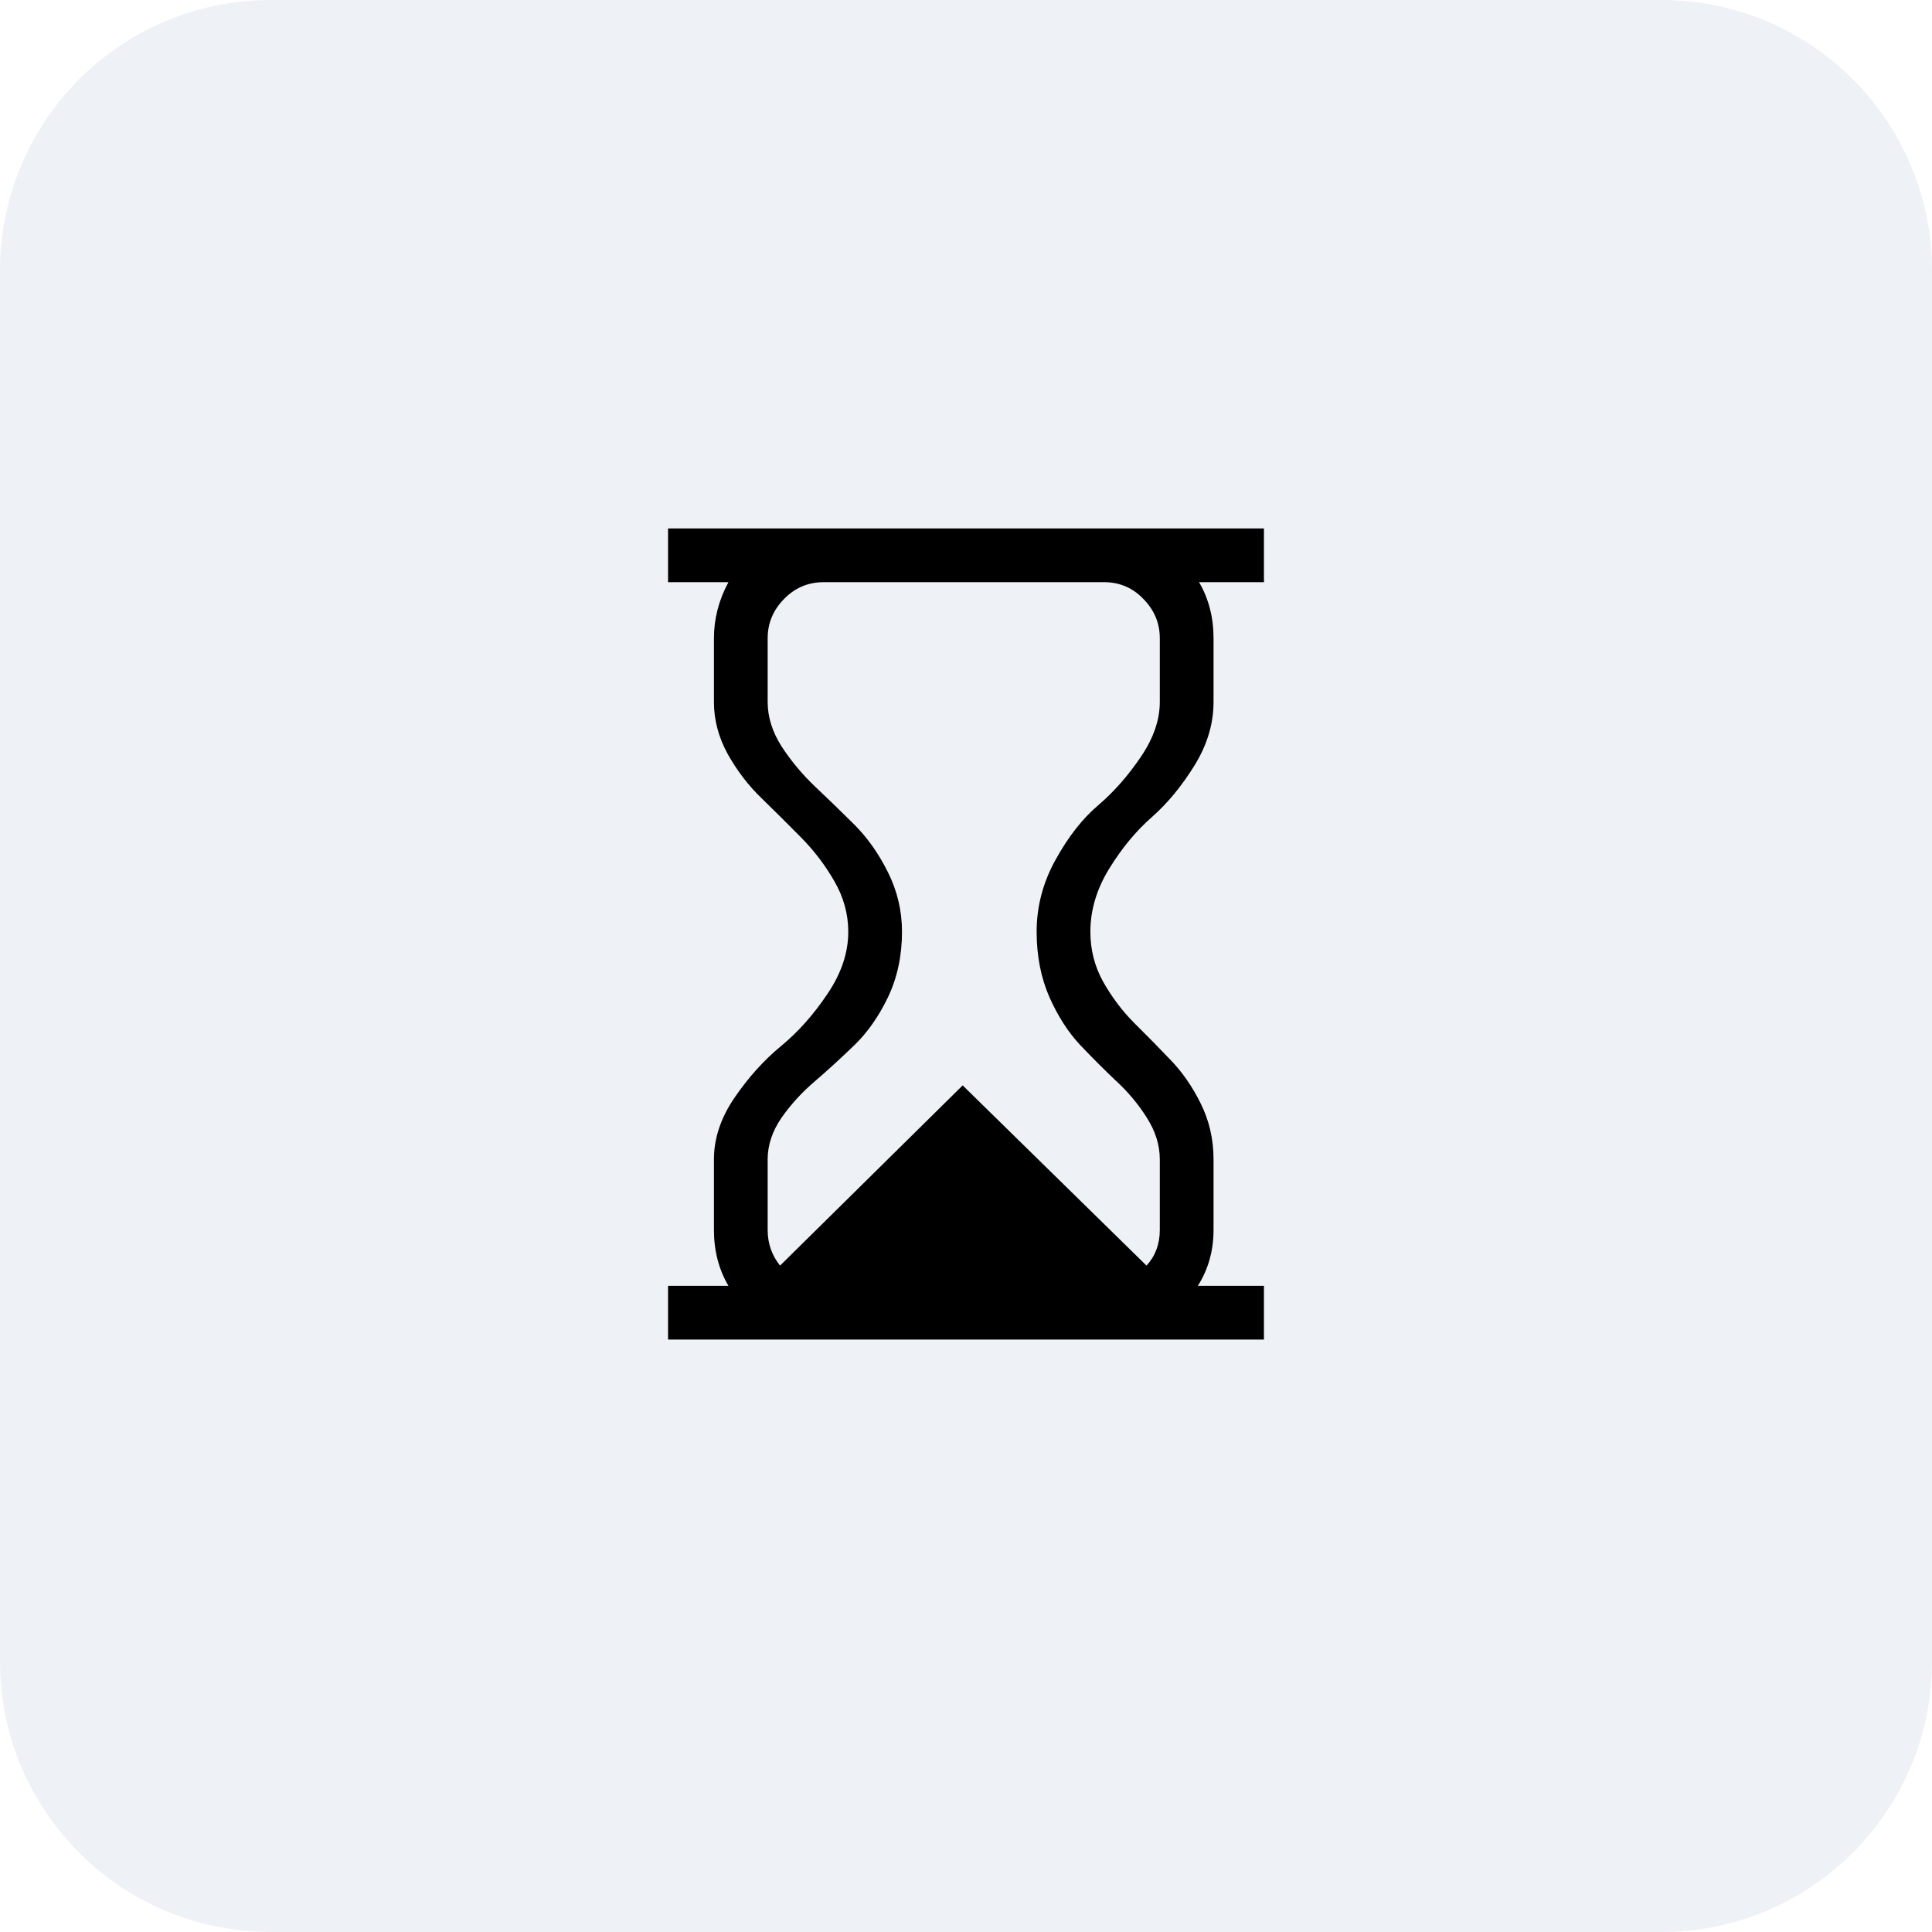
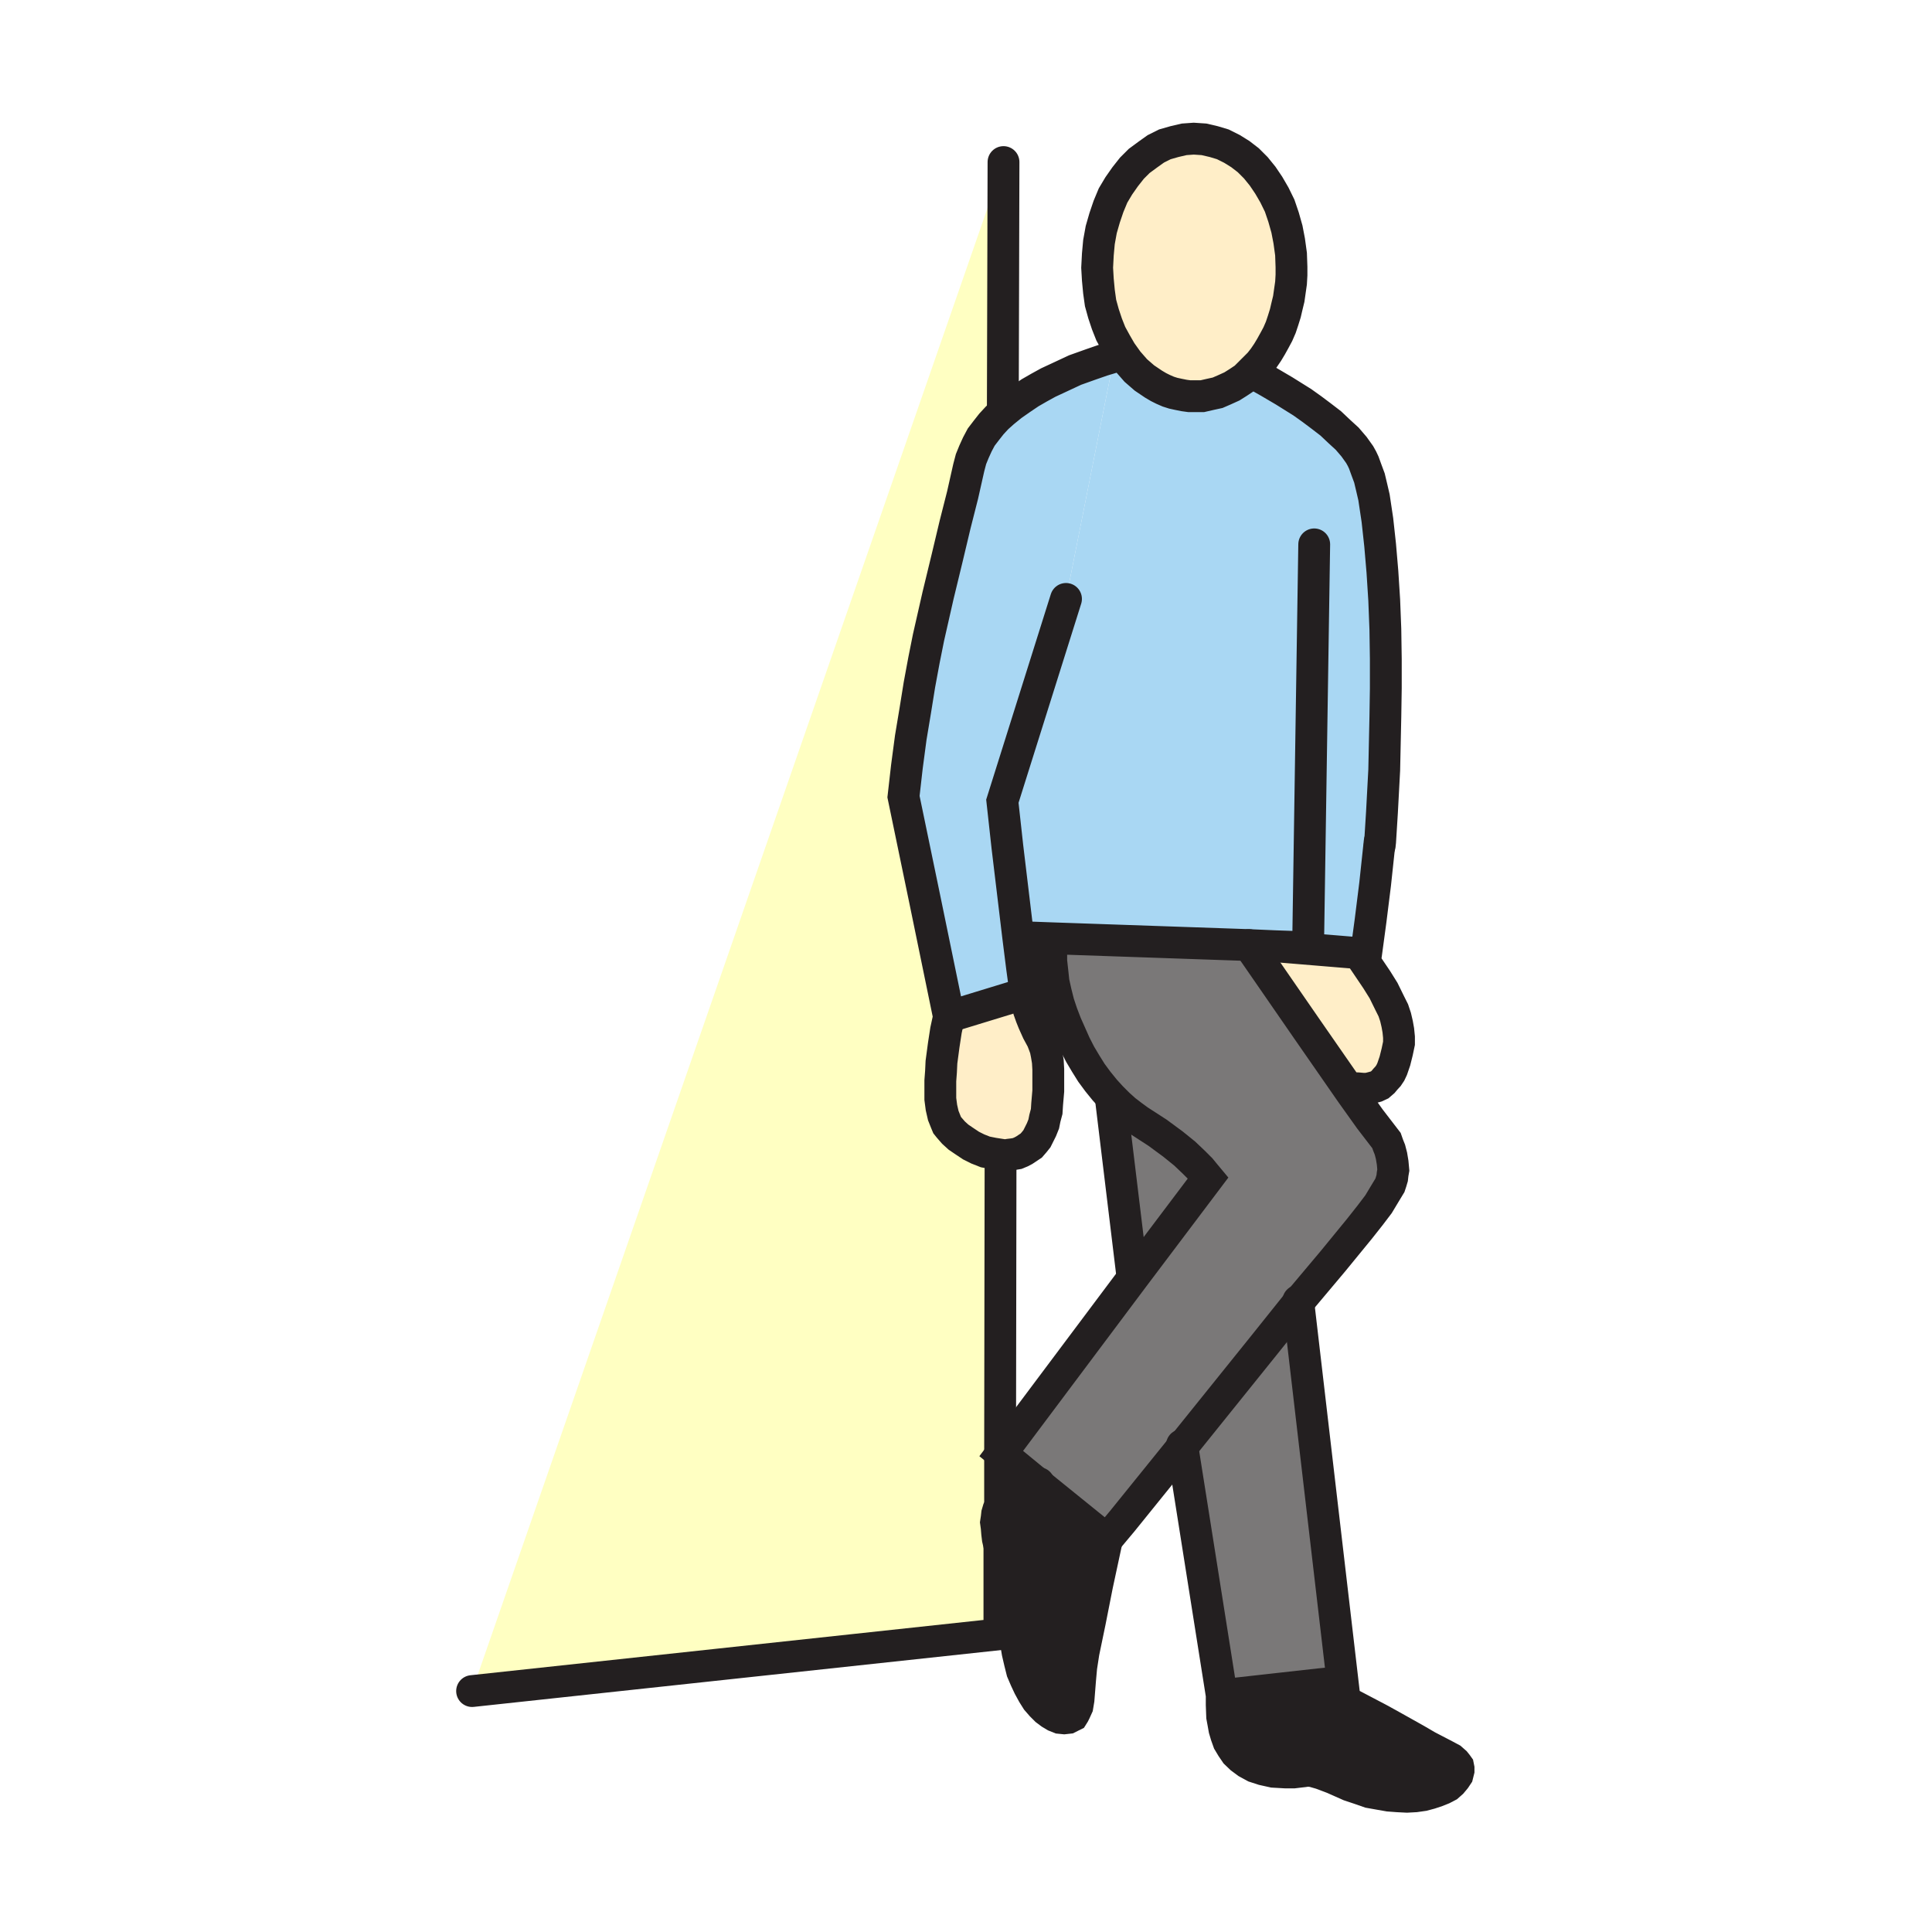
- <svg xmlns="http://www.w3.org/2000/svg" viewBox="0 0 100 100" role="img" aria-label="לחכות">
-   <rect width="100" height="100" rx="14" fill="#eef2f6" />
-   <text x="50" y="52" font-size="58" text-anchor="middle" dominant-baseline="central">⌛</text>
+ <svg xmlns="http://www.w3.org/2000/svg" viewBox="0 0 850 850" role="img" aria-label="לחכות">
+   <style>.st0{fill:#ffffc2}.st1{fill:#231f20}.st2{fill:#7a7878}.st3{fill:#ffeec8}.st4{fill:#a9d7f3}.st5{fill:none;stroke:#231f20;stroke-width:14;stroke-linecap:round;stroke-miterlimit:10}</style>
+   <path class="st0" d="M441.2 179.8l.3 1.5-2.8 2.5-2.5 2.7-2.2 2.8-2.3 3-1.7 3.2-1.5 3.3-1.3 3.2-1 3.8-2.7 12-3.3 13-3.5 14.7-4 16.5-4.2 18.5-2 10-2 10.8-1.8 11.2-2 12-1.7 12.8-1.5 13.2 9.5 45.8 10.5 51-1.3 6-1 6.5-1 7.5-.2 4.2-.3 4v8l.5 3.8.8 3.5 1.2 3 .5 1.2.8 1 2 2.3 2.2 2 2.5 1.7 3 2 3 1.5 3.3 1.3 3.5.7 3.2.5v.8l-.2 130.7v23.3l-.8 1.5-.5 1.7-.2 1.8-.3 2 .3 2.2.2 2.5.3 2.5.7 3v39l-232 25L441.5 71.3z" />
+   <path class="st1" d="M617.5 762.3l5.7 3.2 4.8 2.8 7.7 4 2.8 1.5 1.7 1.5.8 1 .5.7.2 1v1l-.5 2-1 1.5-1.5 1.8-1.7 1.5-2.3 1.2-2.5 1-3 1-3 .8-3.5.5-3.7.2-4-.2-4-.3-4-.7-4.5-.8-4.3-1.5-4.5-1.5-7.2-3.2-5.3-2-3.5-1-2.2-.3-2 .3-1.8.2-2.5.3h-3.7l-5.3-.3-4.5-1-3.7-1.2-3.3-1.8-2.7-2-2.3-2.2-1.7-2.5-1.5-2.5-1-2.8-.8-2.7-.5-2.8-.5-2.7-.2-5.3v-4.2l43-4.8.2 1.8 14 7.2 12 6.3 5.8 3.2zM440 662.8l1.2-2.3 2-1.7 2-1.5 2.3-1 2.2-1 2.5-1 4.5-1.5 30.3 24.5-4.3 20-3.2 16.2-2.8 13.5-1 6.5-.5 5.5-.7 8.8-.5 3-1 2.2-.5 1-.5.8-1 .5-1 .5-1.8.2-2-.2-2-.8-2-1.2-2-1.5-2-2-2-2.3-1.7-2.7-1.8-3.3-1.5-3.2-1.5-3.5-1-4-1-4.3-.7-4.2-.3-4.5V700l-.2-3.5-.8-2.5-.7-1.5-1-1.7-1.3-2.3-1.2-3.5-1.8-5-.7-3-.3-2.5-.2-2.5-.3-2.2.3-2 .2-1.8.5-1.7z" />
+   <path class="st2" d="M590.7 740l-10.2 1-43 4.8-17.3-109.3L556 592l15.2-19 10.5 90zM531.5 518.3l-32.8 43.5-.5-.3-9.5-78.5.3-.2 3 3 3 2.7 3 2.3 3 2.2 8.2 5.3 6.8 5 5.2 4.2 4 3.8 3 3 1.8 2.2z" />
+   <path class="st2" d="M571.2 573L556 592l-35.8 44.5-26.5 32.8-6.7 8-30.3-24.5-16.2-13.3 58.2-77.7 32.8-43.5-1.5-1.8-1.8-2.2-3-3-4-3.8-5.2-4.2-6.8-5-8.2-5.3-3-2.2-3-2.3-3-2.7-3-3-3-3.3-3-3.7-2.8-3.8-2.5-4-2.5-4.2-2.2-4.3-2-4.5-2-4.5-1.8-4.7-1.5-4.5-1.2-4.8-1-4.5-.5-4.7-.5-4.5V414l.2-1.2 86.8 3 25.7 37.2 19.3 27.8 8.2 11.5 7.3 9.5.7 2 .8 2 .7 2.7.5 3 .3 3.3-.3 1.7-.2 1.8-.5 1.7-.5 1.5-2.3 3.8-2.7 4.5-3.8 5-4.5 5.7-11.7 14.3z" />
+   <path class="st3" d="M600.5 423.3l2.5 3.7 2.7 4 3 4.8 2.8 5.7 1.5 3 1 3 .7 3 .5 2.8.3 3v2.7l-.8 3.8-1 4-1.2 3.5-.8 1.7-1 1.5-1.2 1.3-1 1.2-1.5 1.3-1.5.7-1.8.5-2 .5h-2.2l-2.3-.2-2.7 2-19.3-27.8-25.7-37.2 11.5.5 36.2 3 3.8.5zM568.2 117.5v3.5l-.2 3.5-.5 3.5-.5 3.5-.8 3.3-.7 3-1 3.2-1 3-1.3 3-1.5 2.8-1.5 2.7-1.5 2.5-1.7 2.5-1.8 2.3-2 2-2 2-2.5 2.5-3 2-2.7 1.7-3.3 1.5-3 1.3-3.2.7-3.5.8h-5.8l-2.2-.3-2.5-.5-2.3-.5-2.2-.7-2.3-1-2-1-2.2-1.3-4-2.7-3.8-3.3-3.5-4-3-4.2-2.2-3.8-2.3-4.2-1.7-4.3-1.5-4.5-1.3-4.7-.7-5-.5-5.3-.3-5.2.3-5.8.5-5.5 1-5.5 1.5-5.2 1.7-5 2-4.8 2.5-4.2 2.8-4 3-3.8 3.2-3.2L505 68l3.5-2.5 4-2 4.2-1.2 4.3-1 4.2-.3 4.5.3 4.3 1 4 1.2 4 2 3.7 2.3 3.5 2.7 3.3 3.3 3 3.7 2.7 4 2.5 4.3 2.3 4.7 1.7 5 1.5 5.3 1 5.2.8 5.8z" />
+   <path class="st4" d="M597.2 419.3l-36.2-3-11.5-.5-86.8-3-13.7-.5-1 .2-4.8-40-2.2-20 28-89L490.2 157l3-2.2 3 4.2 3.5 4 3.8 3.3 4 2.7 2.2 1.3 2 1 2.3 1 2.2.7 2.3.5 2.5.5 2.2.3h5.8l3.5-.8 3.2-.7 3-1.3 3.3-1.5 2.7-1.7 3-2 2.5-2.5 1.8.7 6.2 3.5 6.8 4 8 5 4.2 3 4 3 4.3 3.3 3.7 3.5 3.5 3.2 3 3.5 2.5 3.5 1 1.8.8 1.7 1.2 3.3 1.3 3.5 1 4.2 1 4.3 1.5 10 1.2 11 1 11.7.8 12.5.5 12.8.2 13.2v12.8l-.2 12.7-.5 23.3-1 18.7-.8 12.8h-.2l-2 18.7-2 16-2 14.8z" />
+   <path class="st4" d="M490.2 157L469 263.5l-28 89 2.2 20 4.8 40 1.7 13.5 1.5 11-33.7 10.3-10.5-51-9.5-45.8 1.5-13.2 1.7-12.8 2-12 1.8-11.2 2-10.8 2-10 4.2-18.5 4-16.5 3.5-14.7 3.3-13 2.7-12 1-3.8 1.3-3.2 1.5-3.3 1.7-3.2 2.3-3 2.2-2.8 2.5-2.7 2.8-2.5 3.7-3 4-2.8 4-2.7 4-2.3 4-2.2 4.3-2 7.5-3.5 7-2.5 5.2-1.8z" />
+   <path class="st3" d="M451.2 437l.8 4 .7 3.5 1 2.8 1 2.5 1.8 4 2 3.7.7 1.8.8 2.2.5 2.5.5 3 .2 3.5v9.5l-.5 5.8-.2 3.2-.8 3-.5 2.5-1 2.5-1 2-1 2-1.2 1.5-1.3 1.5-1.5 1-1.5 1-1.5.8-1.7.7-1.8.3-1.7.2-1.8.3-2-.3-3.2-.5-3.5-.7-3.3-1.3-3-1.5-3-2-2.5-1.7-2.2-2-2-2.3-.8-1-.5-1.2-1.2-3-.8-3.5-.5-3.8v-8l.3-4 .2-4.2 1-7.5 1-6.5 1.3-6z" />
+   <path class="st5" d="M571.2 572.3v.7l10.5 90 9 77-10.2 1-43 4.8-17.3-109.3-.2-.7M580.7 742.8l14 7.2 12 6.3 5.8 3.2 5 2.8 5.7 3.2 4.8 2.8 7.7 4 2.8 1.5 1.7 1.5.8 1 .5.7.2 1v1l-.5 2-1 1.5-1.5 1.8-1.7 1.5-2.3 1.2-2.5 1-3 1-3 .8-3.5.5-3.7.2-4-.2-4-.3-4-.7-4.5-.8-4.3-1.5-4.5-1.5-7.2-3.2-5.3-2-3.5-1-2.2-.3-2 .3-1.8.2-2.5.3h-3.7l-5.3-.3-4.5-1-3.7-1.2-3.3-1.8-2.7-2-2.3-2.2-1.7-2.5-1.5-2.5-1-2.8-.8-2.7-.5-2.8-.5-2.7-.2-5.3v-4.2" />
+   <path class="st5" d="M549.5 415.8l25.7 37.2 19.3 27.8 8.2 11.5 7.3 9.5.7 2 .8 2 .7 2.7.5 3 .3 3.3-.3 1.7-.2 1.8-.5 1.7-.5 1.5-2.3 3.8-2.7 4.5-3.8 5-4.5 5.7-11.7 14.3-15.3 18.2-15.2 19-35.8 44.5-26.5 32.8-6.7 8-30.3-24.5-16.2-13.3 58.2-77.7 32.8-43.5-1.5-1.8-1.8-2.2-3-3-4-3.8-5.2-4.2-6.8-5-8.2-5.3-3-2.2-3-2.3-3-2.7-3-3-3-3.3-3-3.7-2.8-3.8-2.5-4-2.5-4.2-2.2-4.3-2-4.5-2-4.5-1.8-4.7-1.5-4.5-1.2-4.8-1-4.5-.5-4.7-.5-4.5V414" />
+   <path class="st5" d="M487 677.3l-4.3 20-3.2 16.2-2.8 13.5-1 6.5-.5 5.5-.7 8.8-.5 3-1 2.2-.5 1-.5.8-1 .5-1 .5-1.8.2-2-.2-2-.8-2-1.2-2-1.5-2-2-2-2.3-1.7-2.7-1.8-3.3-1.5-3.2-1.5-3.5-1-4-1-4.3-.7-4.2-.3-4.5V700l-.2-3.5-.8-2.5-.7-1.5-1-1.7-1.3-2.3-1.2-3.5-1.8-5-.7-3-.3-2.5-.2-2.5-.3-2.2.3-2 .2-1.8.5-1.7.8-1.5 1.2-2.3 2-1.7 2-1.5 2.3-1 2.2-1 2.5-1 4.5-1.5.3-.3M493.2 154.8L491 151l-2.3-4.2-1.7-4.3-1.5-4.5-1.3-4.7-.7-5-.5-5.3-.3-5.2.3-5.8.5-5.5 1-5.5 1.5-5.2 1.7-5 2-4.8 2.5-4.2 2.8-4 3-3.8 3.2-3.2L505 68l3.5-2.5 4-2 4.2-1.2 4.3-1 4.2-.3 4.5.3 4.3 1 4 1.2 4 2 3.7 2.3 3.5 2.7 3.3 3.3 3 3.7 2.7 4 2.5 4.3 2.3 4.7 1.7 5 1.5 5.3 1 5.2.8 5.8.2 5.7v3.5l-.2 3.5-.5 3.5-.5 3.5-.8 3.3-.7 3-1 3.2-1 3-1.3 3-1.5 2.8-1.5 2.7-1.5 2.5-1.7 2.5-1.8 2.3-2 2-2 2-2.5 2.5-3 2-2.7 1.7-3.3 1.5-3 1.3-3.2.7-3.5.8h-5.8l-2.2-.3-2.5-.5-2.3-.5-2.2-.7-2.3-1-2-1-2.2-1.3-4-2.7-3.8-3.3-3.5-4zM552 164.5l6.2 3.5 6.8 4 8 5 4.2 3 4 3 4.3 3.3 3.7 3.5 3.5 3.2 3 3.5 2.5 3.5 1 1.8.8 1.7 1.2 3.3 1.3 3.5 1 4.2 1 4.3 1.5 10 1.2 11 1 11.7.8 12.5.5 12.8.2 13.2v12.8l-.2 12.7-.5 23.3-1 18.7-.8 12.8-.2 1.7M490.2 157l-5 1.5-5.2 1.8-7 2.5-7.5 3.5-4.3 2-4 2.2-4 2.3-4 2.7-4 2.8-3.7 3-2.8 2.5-2.5 2.7-2.2 2.8-2.3 3-1.7 3.2-1.5 3.3-1.3 3.2-1 3.8-2.7 12-3.3 13-3.5 14.7-4 16.5-4.2 18.5-2 10-2 10.8-1.8 11.2-2 12-1.7 12.8-1.5 13.2 9.5 45.8 10.5 51-1.3 6-1 6.5-1 7.5-.2 4.2-.3 4v8l.5 3.8.8 3.5 1.2 3 .5 1.2.8 1 2 2.3 2.2 2 2.5 1.7 3 2 3 1.5 3.3 1.3 3.5.7 3.2.5 2 .3 1.8-.3 1.7-.2 1.8-.3 1.7-.7 1.5-.8 1.5-1 1.5-1 1.3-1.5 1.2-1.5 1-2 1-2 1-2.5.5-2.5.8-3 .2-3.2.5-5.8v-9.5l-.2-3.5-.5-3-.5-2.5-.8-2.2-.7-1.8-2-3.7-1.8-4-1-2.5-1-2.8-.7-3.5-.8-4-1.5-11-1.7-13.5-4.8-40-2.2-20 28-89" />
+   <path class="st5" d="M578.2 239.5l-2.7 177.3-14.5-.5-11.5-.5-86.8-3-13.7-.5M607 370.3l-2 18.7-2 16-2 14.8-.5 3.5 2.5 3.7 2.7 4 3 4.8 2.8 5.7 1.5 3 1 3 .7 3 .5 2.8.3 3v2.7l-.8 3.8-1 4-1.2 3.5-.8 1.7-1 1.5-1.2 1.3-1 1.2-1.5 1.3-1.5.7-1.8.5-2 .5h-2.2l-2.3-.2M488.7 483l9.5 78.5M597.2 419.3l-36.2-3M439.7 677v42l-232 25M440.2 508.8l-.2 130.7V666M441.5 71.3l-.3 108.5M417.5 447.3l33.7-10.3" />
</svg>
